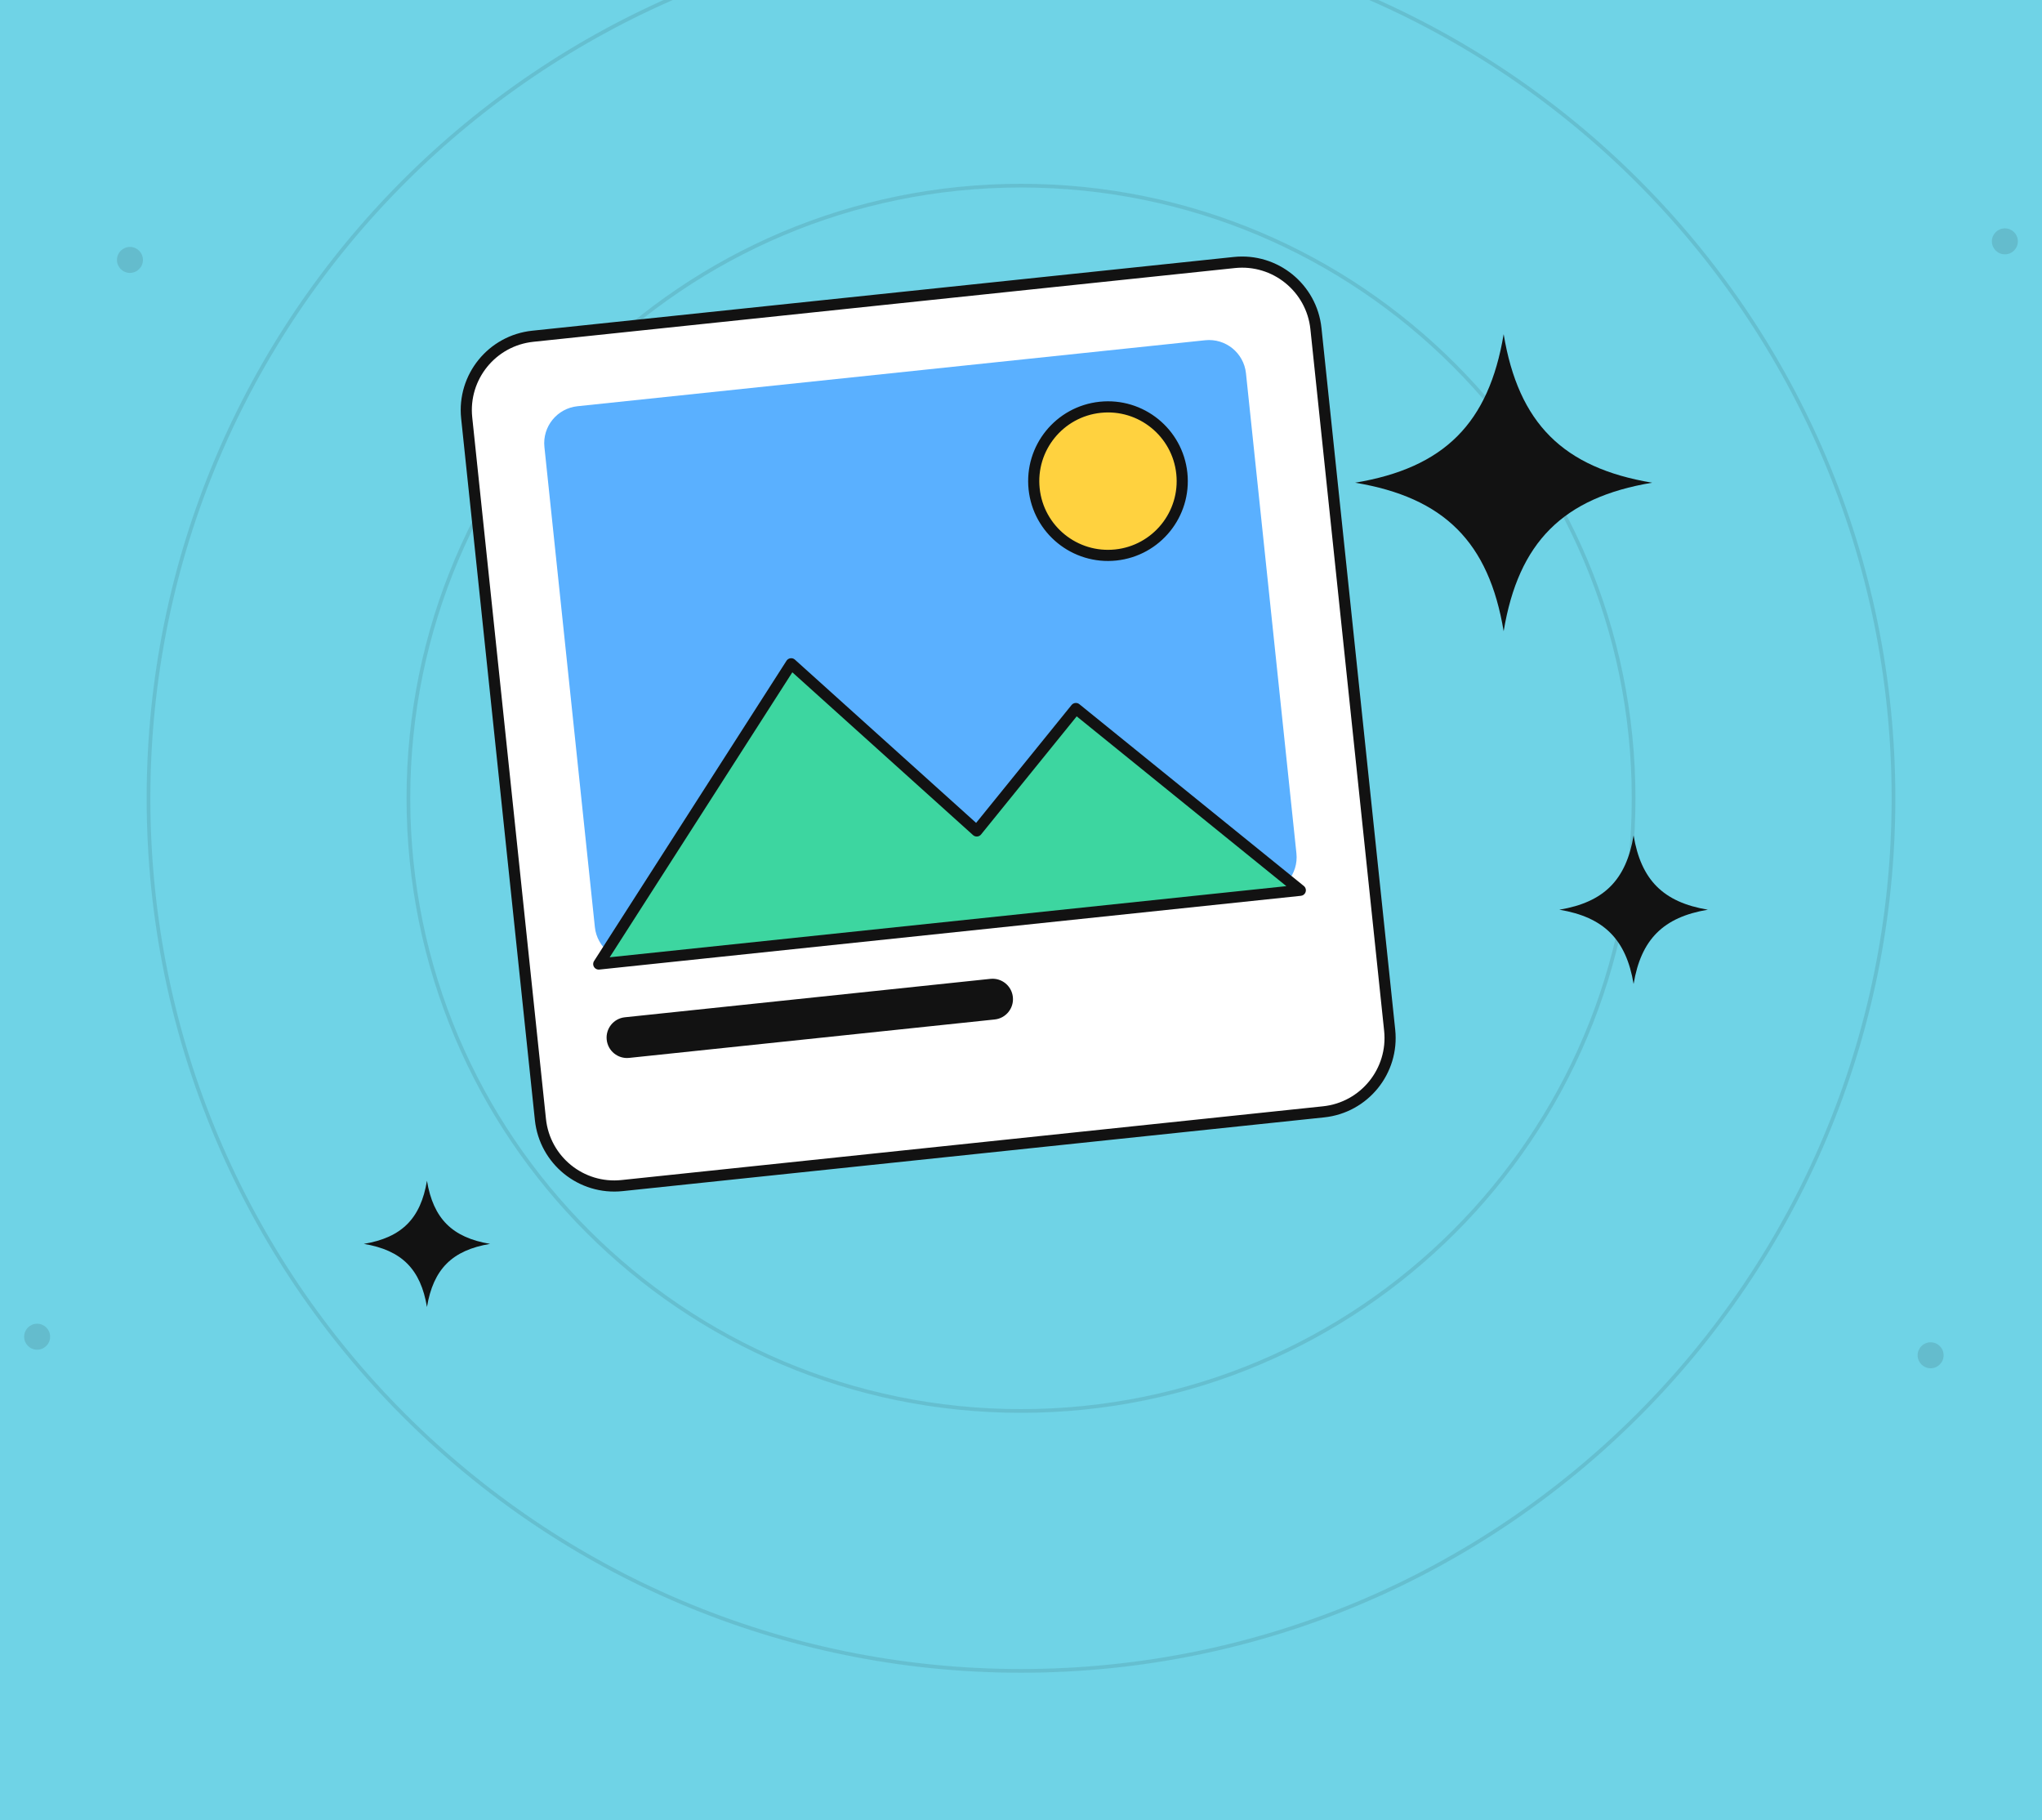
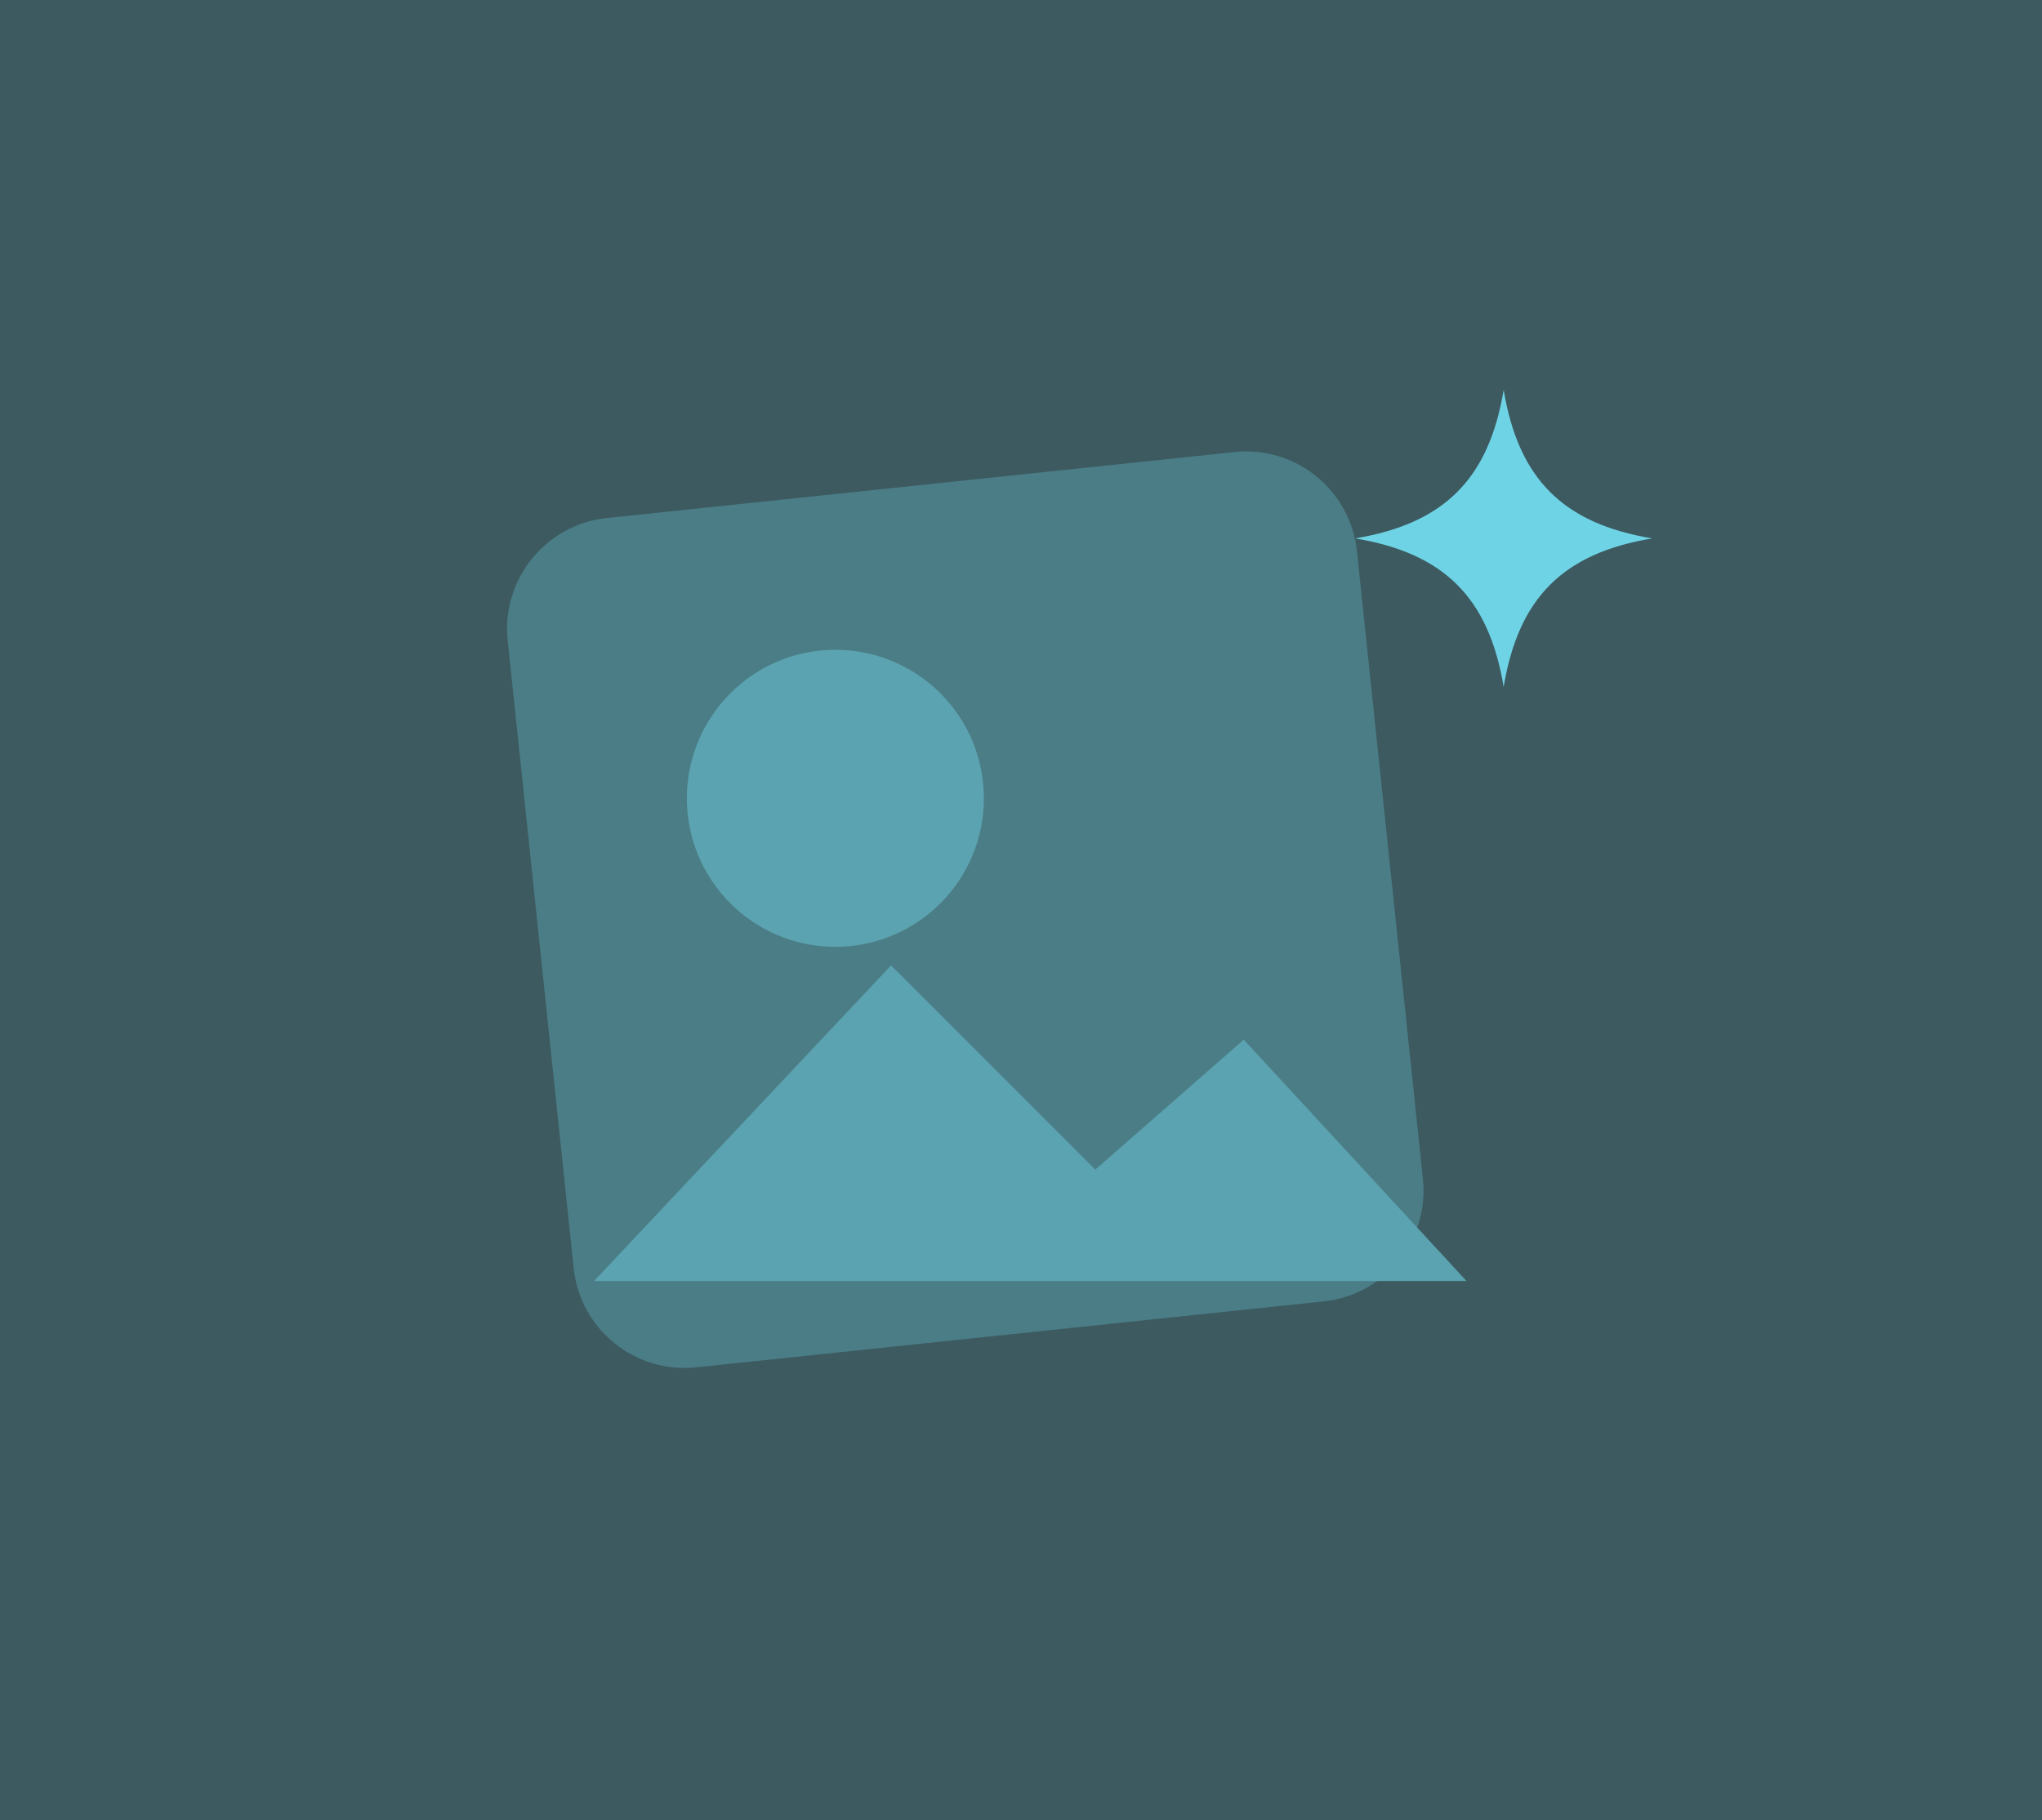
<svg xmlns="http://www.w3.org/2000/svg" viewBox="250 70 1100 980" preserveAspectRatio="xMidYMid meet">
-   <rect x="-4000" y="-4000" width="9600" height="9000" fill="#6FD3E6" />
-   <g fill="none" stroke="#121212" stroke-opacity=".1" stroke-width="2">
-     <circle cx="800" cy="500" r="330" />
-     <circle cx="800" cy="500" r="470" />
-   </g>
-   <g fill="#121212" opacity=".12">
-     <circle cx="320" cy="210" r="7" />
-     <circle cx="1290" cy="800" r="7" />
-     <circle cx="1330" cy="200" r="7" />
-     <circle cx="270" cy="790" r="7" />
-   </g>
-   <g transform="translate(800 500) scale(1) translate(-800 -500)">
-     <rect x="520" y="230" width="460" height="460" rx="40" fill="#fff" stroke="#121212" stroke-width="6" stroke-linejoin="round" stroke-linecap="round" transform="rotate(-6 750 460)" />
-     <g transform="rotate(-6 750 460)">
-       <rect x="560" y="270" width="380" height="300" rx="20" fill="#5AB0FF" />
-       <circle cx="860" cy="340" r="40" fill="#FFD23F" stroke="#121212" stroke-width="6" stroke-linejoin="round" stroke-linecap="round" />
-       <path d="M560 570l120-150 90 100 60-60 110 110z" fill="#3DD6A0" stroke="#121212" stroke-width="6" stroke-linejoin="round" stroke-linecap="round" />
-       <rect x="560" y="600" width="220" height="22" rx="11" fill="#121212" />
-     </g>
-     <path d="M1060 250c8 48 32 72 80 80-48 8-72 32-80 80-8-48-32-72-80-80 48-8 72-32 80-80z" fill="#121212" />
-     <path d="M1130 520c4 24 16 36 40 40-24 4-36 16-40 40-4-24-16-36-40-40 24-4 36-16 40-40z" fill="#121212" />
-     <path d="M480 706c3.4 20.4 13.6 30.6 34 34-20.4 3.4-30.6 13.6-34 34-3.4-20.4-13.6-30.6-34-34 20.4-3.4 30.6-13.6 34-34z" fill="#121212" />
-   </g>
+   <rect x="-4000" y="-4000" width="9600" height="9000" fill="#3c5a60" />
+   <rect x="540" y="330" width="460" height="460" rx="60" fill="#4b7d86" transform="rotate(-6 770 560)" />
+   <circle cx="700" cy="500" r="80" fill="#5ba3b0" />
+   <path d="M570 760l160-170 110 110 80-70 120 130z" fill="#5ba3b0" />
+   <path d="M1060 280c8 48 32 72 80 80-48 8-72 32-80 80-8-48-32-72-80-80 48-8 72-32 80-80z" fill="#6FD3E6" />
</svg>
